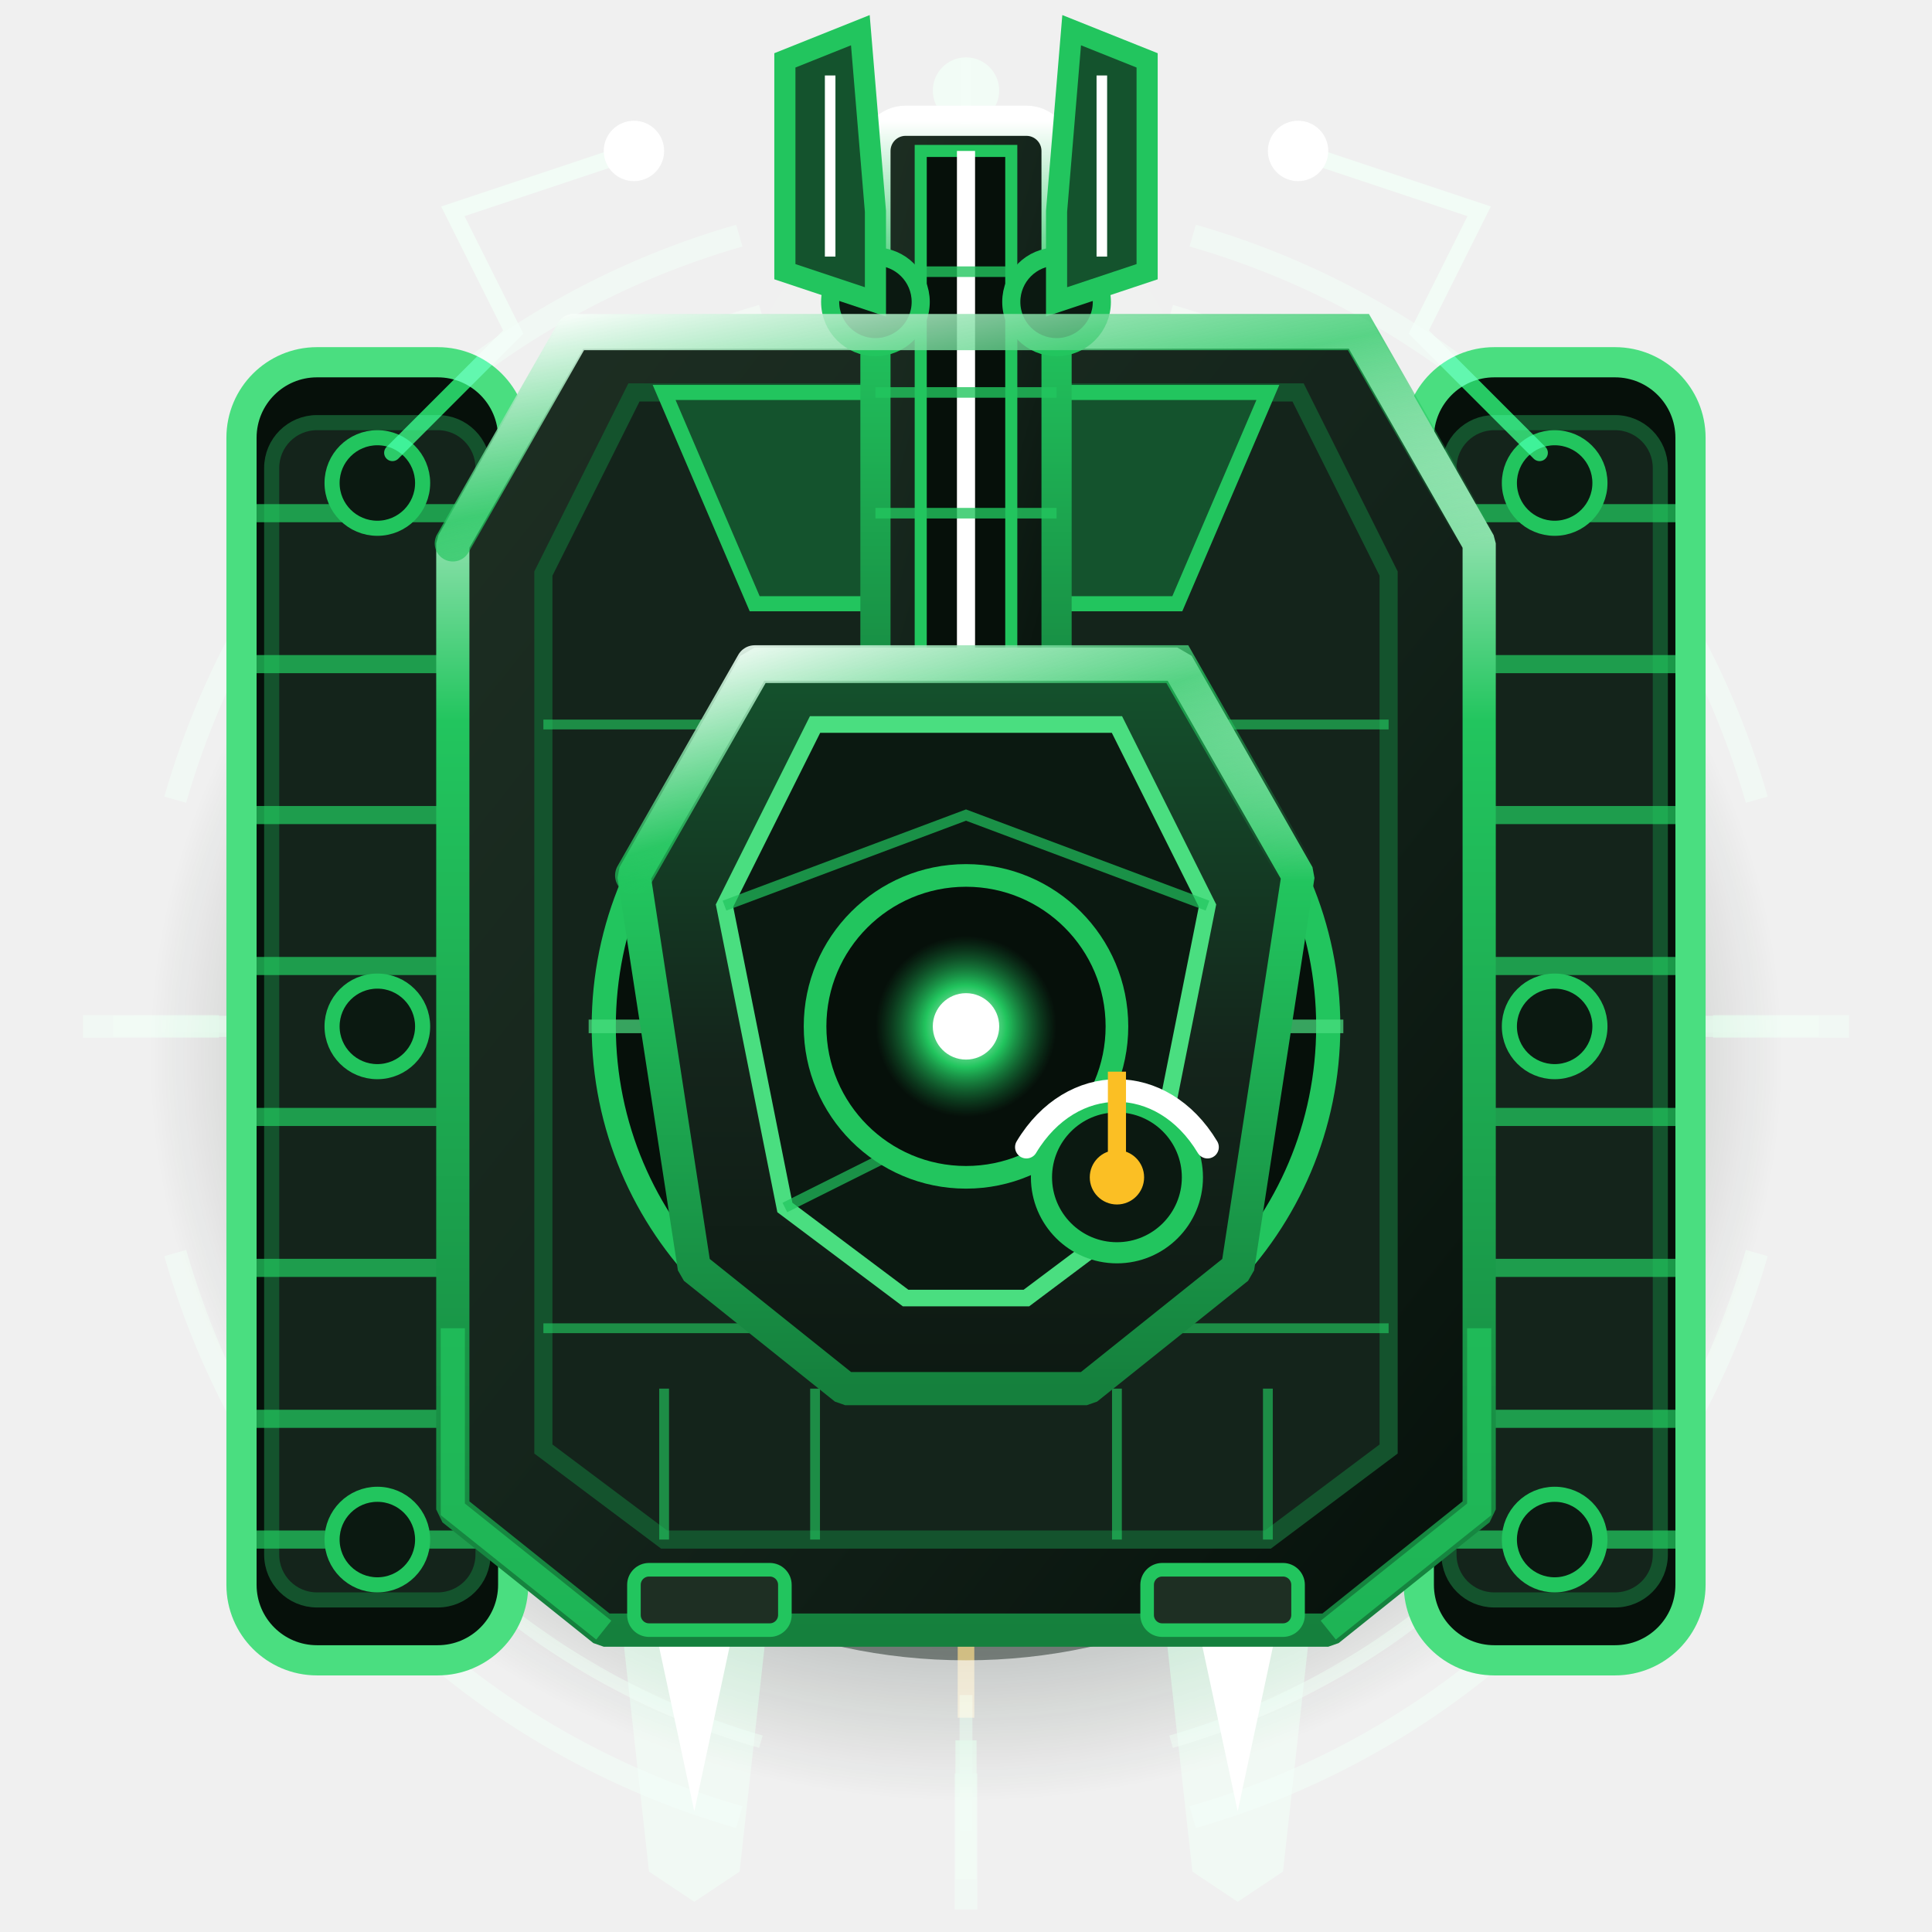
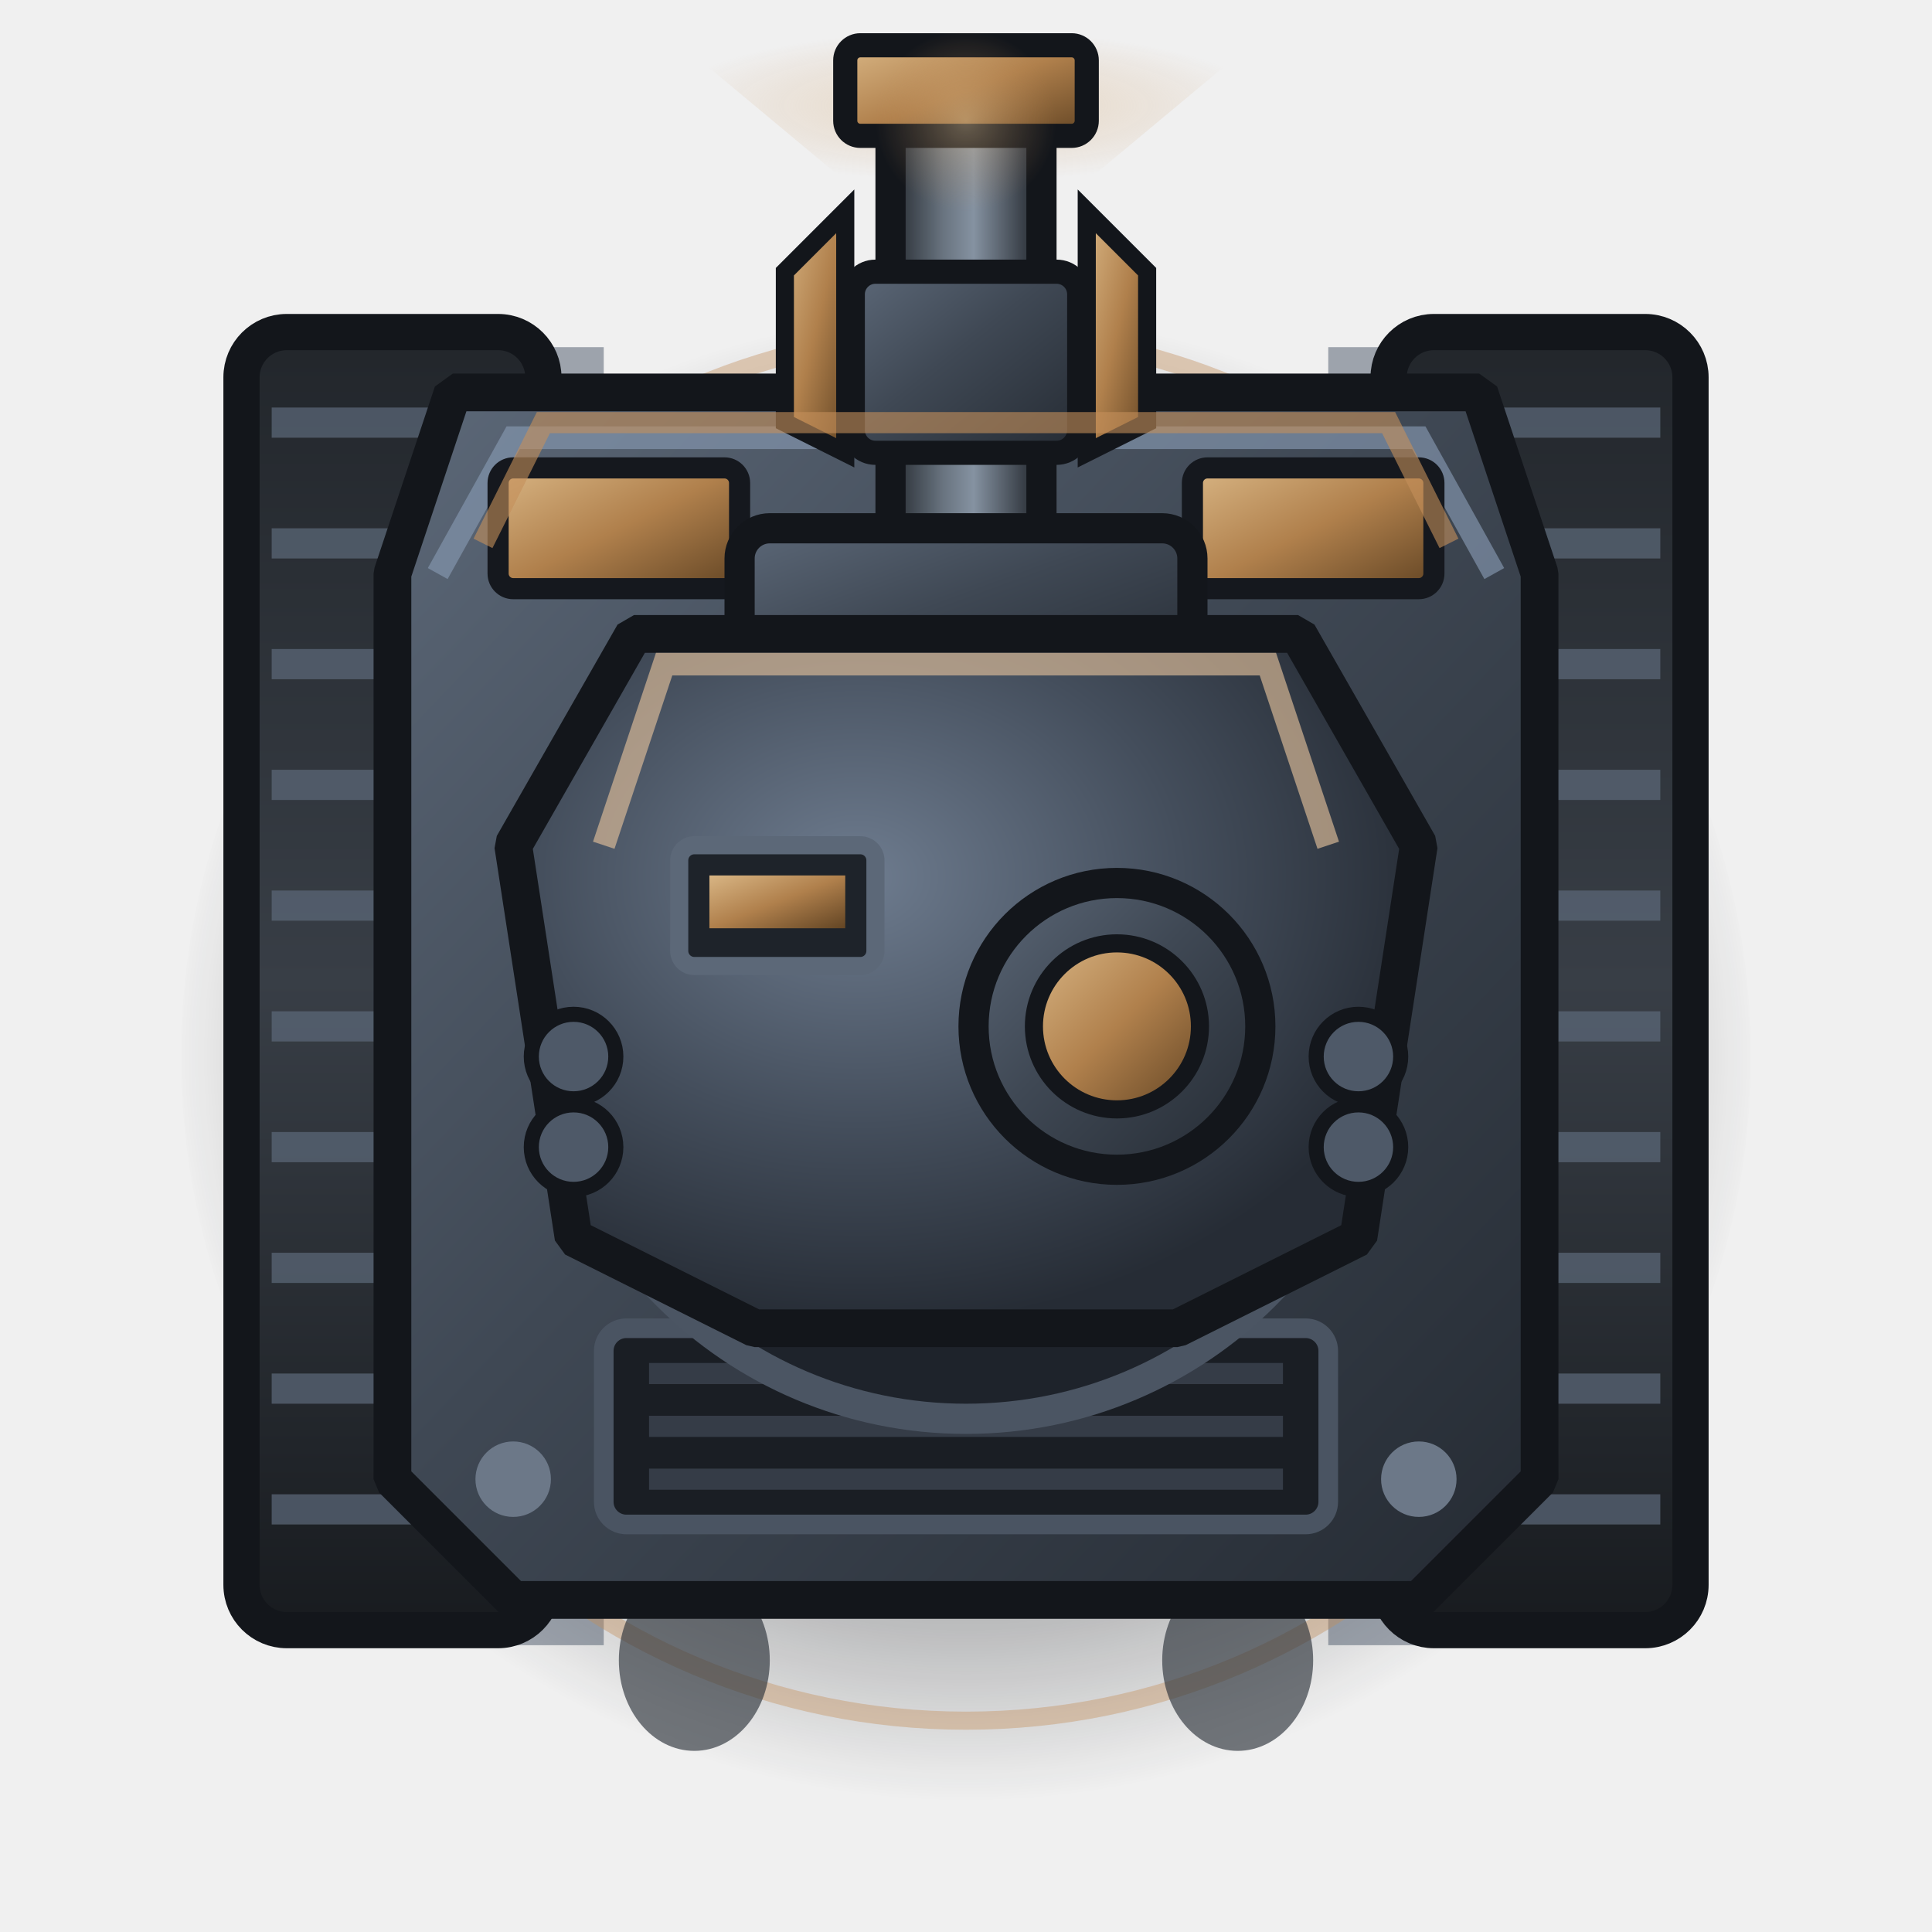
- <svg xmlns="http://www.w3.org/2000/svg" viewBox="0 0 128 128" fill="none" data-rig-id="player-tank-p1-rig" data-root-anchor="64,68" data-has-aura="true">
+ <svg xmlns="http://www.w3.org/2000/svg" viewBox="0 0 128 128" width="128" height="128">
  <defs>
-     <radialGradient id="p1-shadow-grad" cx="50%" cy="50%" r="50%">
-       <stop offset="0%" stop-color="#0b1610" stop-opacity="0.72" />
-       <stop offset="62%" stop-color="#0d1912" stop-opacity="0.34" />
-       <stop offset="100%" stop-color="#0d1912" stop-opacity="0" />
+     <radialGradient id="tb-shadow" cx="50%" cy="50%" r="50%">
+       <stop offset="0%" stop-color="#0b0d10" stop-opacity="0.72" />
+       <stop offset="68%" stop-color="#111419" stop-opacity="0.32" />
+       <stop offset="100%" stop-color="#111419" stop-opacity="0" />
    </radialGradient>
-     <radialGradient id="p1-aura-field" cx="50%" cy="50%" r="50%">
-       <stop offset="0%" stop-color="#22c55e" stop-opacity="0.28" />
-       <stop offset="58%" stop-color="#15803d" stop-opacity="0.12" />
-       <stop offset="100%" stop-color="#0d1912" stop-opacity="0" />
+     <linearGradient id="blued-hull" x1="0" y1="0" x2="1" y2="1">
+       <stop offset="0%" stop-color="#5c6878" />
+       <stop offset="45%" stop-color="#3f4854" />
+       <stop offset="100%" stop-color="#252b33" />
+     </linearGradient>
+     <radialGradient id="blued-turret" cx="38%" cy="35%" r="65%">
+       <stop offset="0%" stop-color="#6e7c8f" />
+       <stop offset="55%" stop-color="#444e5c" />
+       <stop offset="100%" stop-color="#262c35" />
    </radialGradient>
-     <linearGradient id="p1-hull-obsidian" x1="0%" y1="0%" x2="100%" y2="100%">
-       <stop offset="0%" stop-color="#1e2f23" />
-       <stop offset="50%" stop-color="#14241b" />
-       <stop offset="100%" stop-color="#06100a" />
+     <linearGradient id="tungsten-plate" x1="0" y1="0" x2="1" y2="1">
+       <stop offset="0%" stop-color="#738294" />
+       <stop offset="50%" stop-color="#4e5968" />
+       <stop offset="100%" stop-color="#2c333d" />
    </linearGradient>
-     <linearGradient id="p1-turret-armor" x1="0%" y1="0%" x2="0%" y2="100%">
-       <stop offset="0%" stop-color="#14532d" />
-       <stop offset="55%" stop-color="#14241b" />
-       <stop offset="100%" stop-color="#0d1912" />
+     <linearGradient id="enemy-cast-hull" x1="0" y1="0" x2="1" y2="1">
+       <stop offset="0%" stop-color="#59524c" />
+       <stop offset="48%" stop-color="#3d3834" />
+       <stop offset="100%" stop-color="#24201e" />
    </linearGradient>
-     <linearGradient id="p1-cyan-edge" x1="0%" y1="0%" x2="0%" y2="100%">
-       <stop offset="0%" stop-color="#ffffff" />
-       <stop offset="30%" stop-color="#22c55e" />
-       <stop offset="100%" stop-color="#15803d" />
+     <radialGradient id="enemy-cast-turret" cx="38%" cy="35%" r="65%">
+       <stop offset="0%" stop-color="#6b625b" />
+       <stop offset="55%" stop-color="#47413c" />
+       <stop offset="100%" stop-color="#292421" />
+     </radialGradient>
+     <linearGradient id="steel-barrel" x1="0" y1="0" x2="1" y2="0">
+       <stop offset="0%" stop-color="#23282e" />
+       <stop offset="35%" stop-color="#697480" />
+       <stop offset="55%" stop-color="#8592a1" />
+       <stop offset="100%" stop-color="#1e2228" />
    </linearGradient>
-     <linearGradient id="p1-rim-glow" x1="0%" y1="0%" x2="100%" y2="100%">
-       <stop offset="0%" stop-color="#ffffff" stop-opacity="0.95" />
-       <stop offset="45%" stop-color="#22c55e" stop-opacity="0.75" />
-       <stop offset="100%" stop-color="#22c55e" stop-opacity="0" />
+     <linearGradient id="steel-tread" x1="0" y1="0" x2="0" y2="1">
+       <stop offset="0%" stop-color="#22262b" />
+       <stop offset="50%" stop-color="#383e46" />
+       <stop offset="100%" stop-color="#181b1f" />
    </linearGradient>
-     <radialGradient id="p1-core-glow" cx="50%" cy="50%" r="50%">
-       <stop offset="0%" stop-color="#ffffff" />
-       <stop offset="45%" stop-color="#22c55e" />
-       <stop offset="100%" stop-color="#15803d" stop-opacity="0" />
+     <linearGradient id="brass-trim" x1="0" y1="0" x2="1" y2="1">
+       <stop offset="0%" stop-color="#d8b584" />
+       <stop offset="50%" stop-color="#b0804c" />
+       <stop offset="100%" stop-color="#634524" />
+     </linearGradient>
+     <linearGradient id="primer-trim" x1="0" y1="0" x2="1" y2="1">
+       <stop offset="0%" stop-color="#c97a63" />
+       <stop offset="50%" stop-color="#994e3b" />
+       <stop offset="100%" stop-color="#5c2b1f" />
+     </linearGradient>
+     <radialGradient id="warm-muzzle" cx="50%" cy="50%" r="50%">
+       <stop offset="0%" stop-color="#e3c598" stop-opacity="0.42" />
+       <stop offset="100%" stop-color="#c48f5a" stop-opacity="0" />
    </radialGradient>
  </defs>
-   <g id="part-shadow-cast" data-pivot="64,70" data-parent="root" data-z-index="1" data-blend="multiply" style="mix-blend-mode: multiply">
-     <ellipse cx="64" cy="70" rx="54" ry="50" fill="url(#p1-shadow-grad)" />
-     <ellipse cx="64" cy="68" rx="40" ry="42" fill="#0b1610" fill-opacity="0.45" />
+   <g id="part-shadow-cast" data-pivot="64,70" data-blend="multiply">
+     <ellipse cx="64" cy="70" rx="52" ry="50" fill="url(#tb-shadow)" />
  </g>
-   <g id="part-aura-ring-outer" data-pivot="64,68" data-parent="root" data-z-index="4" data-blend="screen" data-motion="spin-cw" style="mix-blend-mode: screen">
-     <circle cx="64" cy="68" r="58" fill="url(#p1-aura-field)" />
-     <path fill="none" stroke="#22c55e" stroke-width="1.5" stroke-opacity="0.72" d="M116.39,83.02 A54.5,54.5 0 0,1 79.02,120.39 M48.98,120.39 A54.5,54.5 0 0,1 11.61,83.02 M11.61,52.98 A54.5,54.5 0 0,1 48.98,15.61 M79.02,15.61 A54.5,54.5 0 0,1 116.39,52.98 M64,9.5 L64,18.5 M64,117.5 L64,126.5 M5.5,68 L14.5,68 M113.5,68 L122.5,68" stroke-linejoin="bevel" />
-     <path fill="none" stroke="#4ade80" stroke-width="0.85" stroke-opacity="0.58" d="M111.39,81.59 A49.3,49.3 0 0,1 77.59,115.39 M50.41,115.39 A49.3,49.3 0 0,1 16.61,81.59 M16.61,54.41 A49.3,49.3 0 0,1 50.41,20.61 M77.59,20.61 A49.3,49.3 0 0,1 111.39,54.41 M64,14.7 L64,23.7 M64,112.3 L64,121.3 M10.7,68 L19.7,68 M108.3,68 L117.3,68" stroke-linejoin="bevel" />
-     <line x1="111.3" y1="68" x2="120.5" y2="68" stroke="#22c55e" stroke-width="1.4" stroke-opacity="0.8" />
-     <line x1="97.4" y1="101.4" x2="104" y2="108" stroke="#fbbf24" stroke-width="1.4" stroke-opacity="0.8" />
-     <line x1="64" y1="115.3" x2="64" y2="124.5" stroke="#22c55e" stroke-width="1.4" stroke-opacity="0.8" />
-     <line x1="30.6" y1="101.4" x2="24" y2="108" stroke="#fbbf24" stroke-width="1.4" stroke-opacity="0.8" />
-     <line x1="16.7" y1="68" x2="7.5" y2="68" stroke="#22c55e" stroke-width="1.4" stroke-opacity="0.8" />
-     <line x1="30.6" y1="34.6" x2="24" y2="28" stroke="#fbbf24" stroke-width="1.4" stroke-opacity="0.8" />
-     <line x1="64" y1="20.7" x2="64" y2="11.5" stroke="#22c55e" stroke-width="1.4" stroke-opacity="0.8" />
-     <line x1="97.4" y1="34.6" x2="104" y2="28" stroke="#fbbf24" stroke-width="1.4" stroke-opacity="0.8" />
-     <rect x="100.3" y="104.3" width="4.4" height="4.4" fill="#fbbf24" stroke="#0b1610" stroke-width="0.7" />
-     <rect x="23.3" y="104.3" width="4.4" height="4.4" fill="#fbbf24" stroke="#0b1610" stroke-width="0.7" />
-     <rect x="23.3" y="27.3" width="4.4" height="4.4" fill="#fbbf24" stroke="#0b1610" stroke-width="0.7" />
-     <rect x="100.3" y="27.3" width="4.4" height="4.4" fill="#fbbf24" stroke="#0b1610" stroke-width="0.7" />
+   <g id="part-aura-ring-outer" data-pivot="64,68" data-blend="normal">
+     <path d="M22,42 L22,24 L40,24 M88,24 L106,24 L106,42 M106,90 L106,108 L88,108 M40,108 L22,108 L22,90" fill="none" stroke="#5a6575" stroke-width="2" opacity="0.55" />
  </g>
-   <g id="part-aura-ring-inner" data-pivot="64,68" data-parent="root" data-z-index="5" data-blend="screen" data-motion="spin-ccw" style="mix-blend-mode: screen">
-     <path fill="none" stroke="#fbbf24" stroke-width="1.1" stroke-opacity="0.68" d="M104.18,79.52 A41.8,41.8 0 0,1 75.52,108.18 M52.48,108.18 A41.8,41.8 0 0,1 23.82,79.52 M23.82,56.48 A41.8,41.8 0 0,1 52.48,27.82 M75.52,27.82 A41.8,41.8 0 0,1 104.18,56.48 M64,22.2 L64,31.2 M64,104.8 L64,113.8 M18.2,68 L27.2,68 M100.8,68 L109.8,68" stroke-linejoin="bevel" />
-     <circle cx="105.8" cy="68" r="2.0" fill="#22c55e" stroke="#0b1610" stroke-width="0.65" />
-     <circle cx="84.9" cy="104.2" r="2.0" fill="#22c55e" stroke="#0b1610" stroke-width="0.65" />
-     <circle cx="43.1" cy="104.2" r="2.0" fill="#22c55e" stroke="#0b1610" stroke-width="0.65" />
-     <circle cx="22.2" cy="68" r="2.0" fill="#22c55e" stroke="#0b1610" stroke-width="0.65" />
-     <circle cx="43.1" cy="31.8" r="2.0" fill="#22c55e" stroke="#0b1610" stroke-width="0.65" />
-     <circle cx="84.9" cy="31.8" r="2.0" fill="#22c55e" stroke="#0b1610" stroke-width="0.65" />
+   <g id="part-aura-ring-inner" data-pivot="64,68" data-blend="normal">
+     <circle cx="64" cy="68" r="46" fill="none" stroke="#c48f5a" stroke-width="1.2" opacity="0.4" />
  </g>
-   <g id="part-light-cone-main" data-pivot="64,50" data-parent="part-turret-body" data-z-index="8" data-blend="screen" style="mix-blend-mode: screen">
-     <polygon points="64,50 40,4 88,4" fill="url(#p1-aura-field)" opacity="0.65" />
-     <line x1="64" y1="48" x2="64" y2="4" stroke="#22c55e" stroke-width="0.7" stroke-opacity="0.6" />
+   <g id="part-light-cone-main" data-pivot="64,50" data-blend="screen">
+     <polygon points="56,12 44,2 84,2 72,12" fill="url(#warm-muzzle)" />
  </g>
-   <g id="part-exhaust-plume-L" data-pivot="46,108" data-parent="part-hull-chassis" data-z-index="10" data-blend="screen" data-motion="scale-pulse" style="mix-blend-mode: screen">
-     <polygon points="41,106 51,106 49,124 46,126 43,124" fill="#22c55e" fill-opacity="0.75" />
-     <polygon points="43,106 49,106 46,120" fill="#ffffff" />
+   <g id="part-exhaust-plume-L" data-pivot="46,108" data-blend="normal">
+     <ellipse cx="46" cy="110" rx="5" ry="6" fill="#2c323b" opacity="0.65" />
  </g>
-   <g id="part-exhaust-plume-R" data-pivot="82,108" data-parent="part-hull-chassis" data-z-index="10" data-blend="screen" data-motion="scale-pulse" style="mix-blend-mode: screen">
-     <polygon points="77,106 87,106 85,124 82,126 79,124" fill="#22c55e" fill-opacity="0.75" />
-     <polygon points="79,106 85,106 82,120" fill="#ffffff" />
+   <g id="part-exhaust-plume-R" data-pivot="82,108" data-blend="normal">
+     <ellipse cx="82" cy="110" rx="5" ry="6" fill="#2c323b" opacity="0.65" />
  </g>
-   <g id="part-track-left" data-pivot="26,68" data-parent="part-hull-chassis" data-z-index="15" data-blend="normal" data-motion="scroll-uv-left">
-     <rect x="16" y="24" width="18" height="86" rx="5" fill="#06100a" stroke="#4ade80" stroke-width="2.0" />
-     <rect x="18" y="28" width="14" height="78" rx="3" fill="#14241b" stroke="#14532d" stroke-width="1.0" />
-     <path d="M17 34 H33 M17 44 H33 M17 54 H33 M17 64 H33 M17 74 H33 M17 84 H33 M17 94 H33 M17 102 H33" stroke="#22c55e" stroke-width="1.2" stroke-opacity="0.75" />
-     <circle cx="25" cy="32" r="3" fill="#0b1911" stroke="#22c55e" stroke-width="1.0" />
-     <circle cx="25" cy="68" r="3" fill="#0b1911" stroke="#22c55e" stroke-width="1.0" />
-     <circle cx="25" cy="102" r="3" fill="#0b1911" stroke="#22c55e" stroke-width="1.0" />
+   <g id="part-track-left" data-pivot="26,68" data-blend="normal">
+     <rect x="16" y="22" width="20" height="86" rx="3" fill="url(#steel-tread)" stroke="#13161b" stroke-width="2.4" />
+     <path d="M18,28 H34 M18,36 H34 M18,44 H34 M18,52 H34 M18,60 H34 M18,68 H34 M18,76 H34 M18,84 H34 M18,92 H34 M18,100 H34" stroke="#5c6878" stroke-width="2" opacity="0.72" />
  </g>
-   <g id="part-track-right" data-pivot="102,68" data-parent="part-hull-chassis" data-z-index="15" data-blend="normal" data-motion="scroll-uv-right">
-     <rect x="94" y="24" width="18" height="86" rx="5" fill="#06100a" stroke="#4ade80" stroke-width="2.0" />
-     <rect x="96" y="28" width="14" height="78" rx="3" fill="#14241b" stroke="#14532d" stroke-width="1.0" />
-     <path d="M95 34 H111 M95 44 H111 M95 54 H111 M95 64 H111 M95 74 H111 M95 84 H111 M95 94 H111 M95 102 H111" stroke="#22c55e" stroke-width="1.2" stroke-opacity="0.75" />
-     <circle cx="103" cy="32" r="3" fill="#0b1911" stroke="#22c55e" stroke-width="1.0" />
-     <circle cx="103" cy="68" r="3" fill="#0b1911" stroke="#22c55e" stroke-width="1.0" />
-     <circle cx="103" cy="102" r="3" fill="#0b1911" stroke="#22c55e" stroke-width="1.0" />
+   <g id="part-track-right" data-pivot="102,68" data-blend="normal">
+     <rect x="92" y="22" width="20" height="86" rx="3" fill="url(#steel-tread)" stroke="#13161b" stroke-width="2.4" />
+     <path d="M94,28 H110 M94,36 H110 M94,44 H110 M94,52 H110 M94,60 H110 M94,68 H110 M94,76 H110 M94,84 H110 M94,92 H110 M94,100 H110" stroke="#5c6878" stroke-width="2" opacity="0.72" />
  </g>
-   <g id="part-hull-chassis" data-pivot="64,68" data-parent="root" data-z-index="25" data-blend="normal">
-     <polygon points="38,22 90,22 98,36 98,100 88,108 40,108 30,100 30,36" fill="url(#p1-hull-obsidian)" stroke="url(#p1-cyan-edge)" stroke-width="2.2" stroke-linejoin="bevel" />
-     <polygon points="42,26 86,26 92,38 92,96 84,102 44,102 36,96 36,38" fill="#14241b" stroke="#14532d" stroke-width="1.2" />
-     <polygon points="44,26 84,26 78,40 50,40" fill="#14532d" stroke="#22c55e" stroke-width="1.0" />
-     <path d="M36 48 H92 M36 88 H92 M44 92 V102 M54 92 V102 M74 92 V102 M84 92 V102" stroke="#22c55e" stroke-width="0.65" stroke-opacity="0.65" />
-     <rect x="42" y="104" width="10" height="4" rx="1" fill="#1e2f23" stroke="#22c55e" stroke-width="0.9" />
-     <rect x="76" y="104" width="10" height="4" rx="1" fill="#1e2f23" stroke="#22c55e" stroke-width="0.9" />
-     <circle cx="52" cy="58" r="1.5" fill="#fbbf24" stroke="#06100a" stroke-width="0.6" />
-     <circle cx="76" cy="58" r="1.5" fill="#fbbf24" stroke="#06100a" stroke-width="0.6" />
-     <circle cx="52" cy="78" r="1.5" fill="#fbbf24" stroke="#06100a" stroke-width="0.6" />
-     <circle cx="76" cy="78" r="1.5" fill="#fbbf24" stroke="#06100a" stroke-width="0.6" />
+   <g id="part-hull-chassis" data-pivot="64,68" data-blend="normal">
+     <polygon points="30,26 98,26 102,38 102,98 94,106 34,106 26,98 26,38" fill="url(#blued-hull)" stroke="#13161b" stroke-width="2.5" stroke-linejoin="bevel" />
+     <polyline points="29,38 34,29 94,29 99,38" fill="none" stroke="#8598b0" stroke-width="1.5" opacity="0.65" />
+     <rect x="40" y="88" width="48" height="13" rx="1.5" fill="#1a1e24" stroke="#4a5462" stroke-width="1.3" />
+     <path d="M43,91 H85 M43,94.5 H85 M43,98 H85" stroke="#353c47" stroke-width="1.4" />
+     <rect x="33" y="31" width="16" height="8" rx="1" fill="url(#brass-trim)" stroke="#15181e" stroke-width="1.4" />
+     <rect x="79" y="31" width="16" height="8" rx="1" fill="url(#brass-trim)" stroke="#15181e" stroke-width="1.4" />
+     <circle cx="34" cy="98" r="2.5" fill="#6c7888" />
+     <circle cx="94" cy="98" r="2.5" fill="#6c7888" />
  </g>
-   <g id="part-turret-ring" data-pivot="64,68" data-parent="part-hull-chassis" data-z-index="30" data-blend="normal">
-     <circle cx="64" cy="68" r="24" fill="#06100a" stroke="#22c55e" stroke-width="1.6" />
-     <path fill="#0b1911" stroke="#4ade80" stroke-width="0.9" stroke-opacity="0.72" d="M84.19,73.79 A21,21 0 0,1 69.79,88.19 M58.21,88.19 A21,21 0 0,1 43.81,73.79 M43.81,62.21 A21,21 0 0,1 58.21,47.81 M69.79,47.81 A21,21 0 0,1 84.19,62.21 M64,43 L64,52 M64,84 L64,93 M39,68 L48,68 M80,68 L89,68" stroke-linejoin="bevel" />
+   <g id="part-turret-ring" data-pivot="64,68" data-blend="normal">
+     <circle cx="64" cy="66" r="28" fill="#1e232b" stroke="#4b5563" stroke-width="2" />
  </g>
-   <g id="part-barrel-main" data-pivot="64,50" data-parent="part-turret-body" data-z-index="35" data-blend="normal" data-motion="recoil-y">
-     <circle cx="64" cy="50" r="8" fill="#0b1911" stroke="#22c55e" stroke-width="1.6" />
-     <rect x="58" y="8" width="12" height="42" rx="2" fill="url(#p1-hull-obsidian)" stroke="url(#p1-cyan-edge)" stroke-width="2.0" />
-     <rect x="61" y="10" width="6" height="36" fill="#06100a" stroke="#22c55e" stroke-width="0.8" />
-     <line x1="64" y1="10" x2="64" y2="46" stroke="#ffffff" stroke-width="1.2" />
-     <path d="M58 18 H70 M58 26 H70 M58 34 H70" stroke="#22c55e" stroke-width="0.7" stroke-opacity="0.8" />
+   <g id="part-barrel-main" data-pivot="64,50" data-blend="normal">
+     <rect x="59" y="4" width="10" height="44" fill="url(#steel-barrel)" stroke="#13161b" stroke-width="2" />
+     <rect x="56.5" y="18" width="15" height="12" rx="1.5" fill="url(#blued-hull)" stroke="#13161b" stroke-width="1.6" />
+     <rect x="56" y="3" width="16" height="6" rx="1" fill="url(#brass-trim)" stroke="#13161b" stroke-width="1.6" />
+     <rect x="49" y="35" width="30" height="11" rx="2" fill="url(#blued-hull)" stroke="#13161b" stroke-width="2" />
  </g>
-   <g id="part-rail-jaw-L" data-pivot="58,20" data-parent="part-barrel-main" data-z-index="38" data-blend="normal" data-motion="rotate-jaw-left">
-     <circle cx="58" cy="20" r="3" fill="#0b1911" stroke="#22c55e" stroke-width="1.2" />
-     <polygon points="58,20 52,18 52,4 57,2 58,14" fill="#14532d" stroke="#22c55e" stroke-width="1.4" />
-     <line x1="55" y1="5" x2="55" y2="17" stroke="#ffffff" stroke-width="0.7" />
+   <g id="part-rail-jaw-L" data-pivot="58,20" data-blend="normal">
+     <polygon points="56,14 52,18 52,28 56,30" fill="url(#brass-trim)" stroke="#13161b" stroke-width="1.2" />
  </g>
-   <g id="part-rail-jaw-R" data-pivot="70,20" data-parent="part-barrel-main" data-z-index="38" data-blend="normal" data-motion="rotate-jaw-right">
-     <circle cx="70" cy="20" r="3" fill="#0b1911" stroke="#22c55e" stroke-width="1.2" />
-     <polygon points="70,20 76,18 76,4 71,2 70,14" fill="#14532d" stroke="#22c55e" stroke-width="1.4" />
-     <line x1="73" y1="5" x2="73" y2="17" stroke="#ffffff" stroke-width="0.7" />
+   <g id="part-rail-jaw-R" data-pivot="70,20" data-blend="normal">
+     <polygon points="72,14 76,18 76,28 72,30" fill="url(#brass-trim)" stroke="#13161b" stroke-width="1.2" />
  </g>
-   <g id="part-turret-body" data-pivot="64,68" data-parent="part-turret-ring" data-z-index="40" data-blend="normal" data-motion="aim-rotate-360">
-     <polygon points="50,44 78,44 86,58 82,84 72,92 56,92 46,84 42,58" fill="url(#p1-turret-armor)" stroke="url(#p1-cyan-edge)" stroke-width="2.2" stroke-linejoin="bevel" />
-     <polygon points="54,48 74,48 80,60 76,80 68,86 60,86 52,80 48,60" fill="#0b1911" stroke="#4ade80" stroke-width="1.1" />
-     <path d="M48 60 L64 54 L80 60 M52 80 L64 74 L76 80" stroke="#22c55e" stroke-width="0.7" stroke-opacity="0.7" />
-     <circle cx="64" cy="68" r="10" fill="#06100a" stroke="#22c55e" stroke-width="1.5" />
-     <circle cx="64" cy="68" r="6" fill="url(#p1-core-glow)" />
-     <circle cx="64" cy="68" r="2.2" fill="#ffffff" />
+   <g id="part-turret-body" data-pivot="64,68" data-blend="normal">
+     <polygon points="42,42 86,42 94,56 90,82 78,88 50,88 38,82 34,56" fill="url(#blued-turret)" stroke="#13161b" stroke-width="2.5" stroke-linejoin="bevel" />
+     <rect x="45" y="56" width="13" height="8" rx="1" fill="#1e232a" stroke="#5c6878" stroke-width="1.2" />
+     <rect x="47" y="58" width="9" height="3.5" fill="url(#brass-trim)" />
+     <circle cx="38" cy="70" r="2.8" fill="#4e5968" stroke="#13161b" stroke-width="1" />
+     <circle cx="38" cy="76" r="2.8" fill="#4e5968" stroke="#13161b" stroke-width="1" />
+     <circle cx="90" cy="70" r="2.8" fill="#4e5968" stroke="#13161b" stroke-width="1" />
+     <circle cx="90" cy="76" r="2.8" fill="#4e5968" stroke="#13161b" stroke-width="1" />
  </g>
-   <g id="part-light-rim-hull" data-pivot="64,68" data-parent="part-hull-chassis" data-z-index="45" data-blend="plus-lighter" style="mix-blend-mode: plus-lighter">
-     <path d="M38 22 H90 L98 36 M30 36 L38 22" stroke="url(#p1-rim-glow)" stroke-width="2.4" stroke-linecap="round" />
-     <path d="M30 88 L30 100 L40 108 M98 88 L98 100 L88 108" stroke="#22c55e" stroke-width="1.6" stroke-opacity="0.75" />
+   <g id="part-light-rim-hull" data-pivot="64,68" data-blend="plus-lighter">
+     <polyline points="32,36 36,28 92,28 96,36" fill="none" stroke="#c48f5a" stroke-width="1.4" opacity="0.6" />
  </g>
-   <g id="part-light-rim-turret" data-pivot="64,68" data-parent="part-turret-body" data-z-index="46" data-blend="plus-lighter" style="mix-blend-mode: plus-lighter">
-     <path d="M50 44 H78 L86 58 M42 58 L50 44" stroke="url(#p1-rim-glow)" stroke-width="2.5" stroke-linecap="round" />
+   <g id="part-light-rim-turret" data-pivot="64,68" data-blend="plus-lighter">
+     <polyline points="40,56 44,44 84,44 88,56" fill="none" stroke="#e0be99" stroke-width="1.5" opacity="0.65" />
  </g>
-   <g id="part-radar-scanner" data-pivot="74,78" data-parent="part-turret-body" data-z-index="50" data-blend="normal" data-motion="spin-cw">
-     <circle cx="74" cy="78" r="5" fill="#0b1911" stroke="#22c55e" stroke-width="1.4" />
-     <path d="M68 76 C71 71 77 71 80 76" stroke="#ffffff" stroke-width="1.5" stroke-linecap="round" />
-     <line x1="74" y1="78" x2="74" y2="71" stroke="#fbbf24" stroke-width="1.2" />
-     <circle cx="74" cy="78" r="1.8" fill="#fbbf24" />
+   <g id="part-radar-scanner" data-pivot="74,78" data-blend="normal">
+     <circle cx="74" cy="68" r="9.5" fill="url(#blued-hull)" stroke="#13161b" stroke-width="2" />
+     <circle cx="74" cy="68" r="5.5" fill="url(#brass-trim)" stroke="#13161b" stroke-width="1.2" />
  </g>
-   <g id="part-aura-corona-top" data-pivot="64,68" data-parent="root" data-z-index="65" data-blend="screen" data-motion="pulse-breathe" style="mix-blend-mode: screen">
-     <path d="M26 30 L34 22 L30 14 L42 10 M102 30 L94 22 L98 14 L86 10" stroke="#22c55e" stroke-width="1.1" stroke-linecap="round" />
-     <circle cx="42" cy="10" r="2.0" fill="#ffffff" />
-     <circle cx="86" cy="10" r="2.0" fill="#ffffff" />
-     <circle cx="64" cy="6" r="2.2" fill="#22c55e" />
+   <g id="part-aura-corona-top" data-pivot="64,68" data-blend="screen">
+     <circle cx="64" cy="8" r="6" fill="url(#warm-muzzle)" />
  </g>
</svg>
